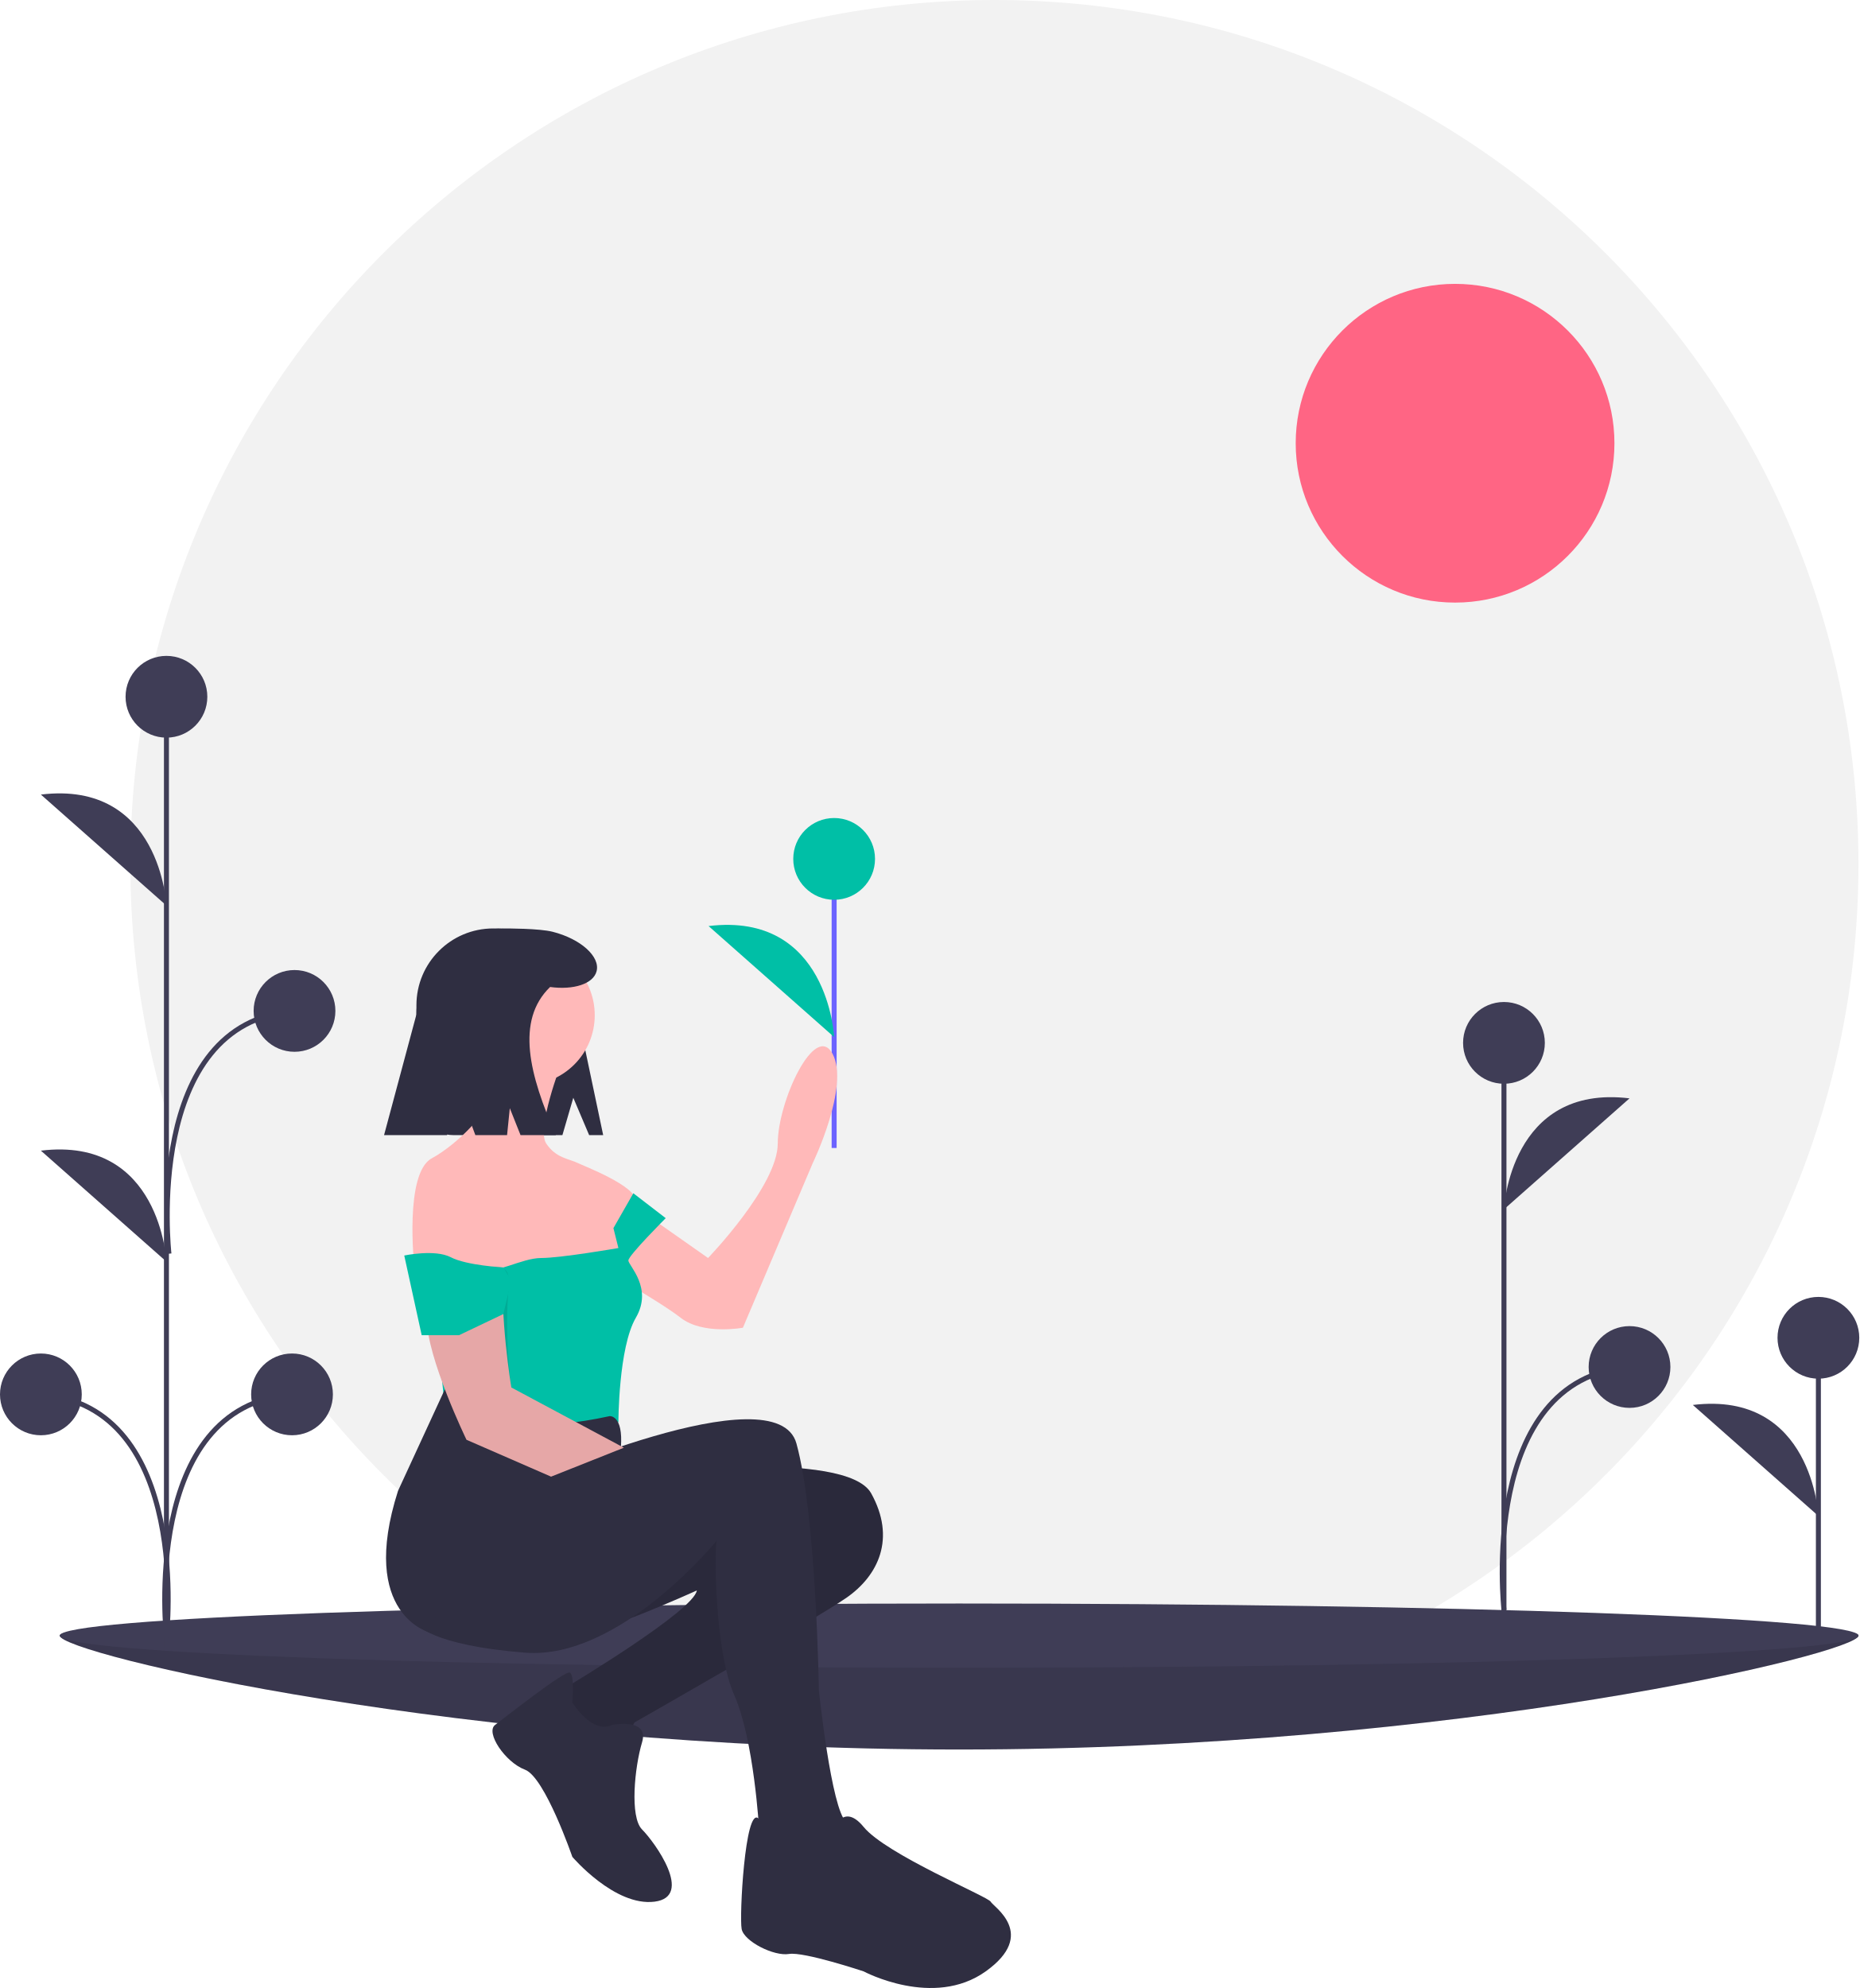
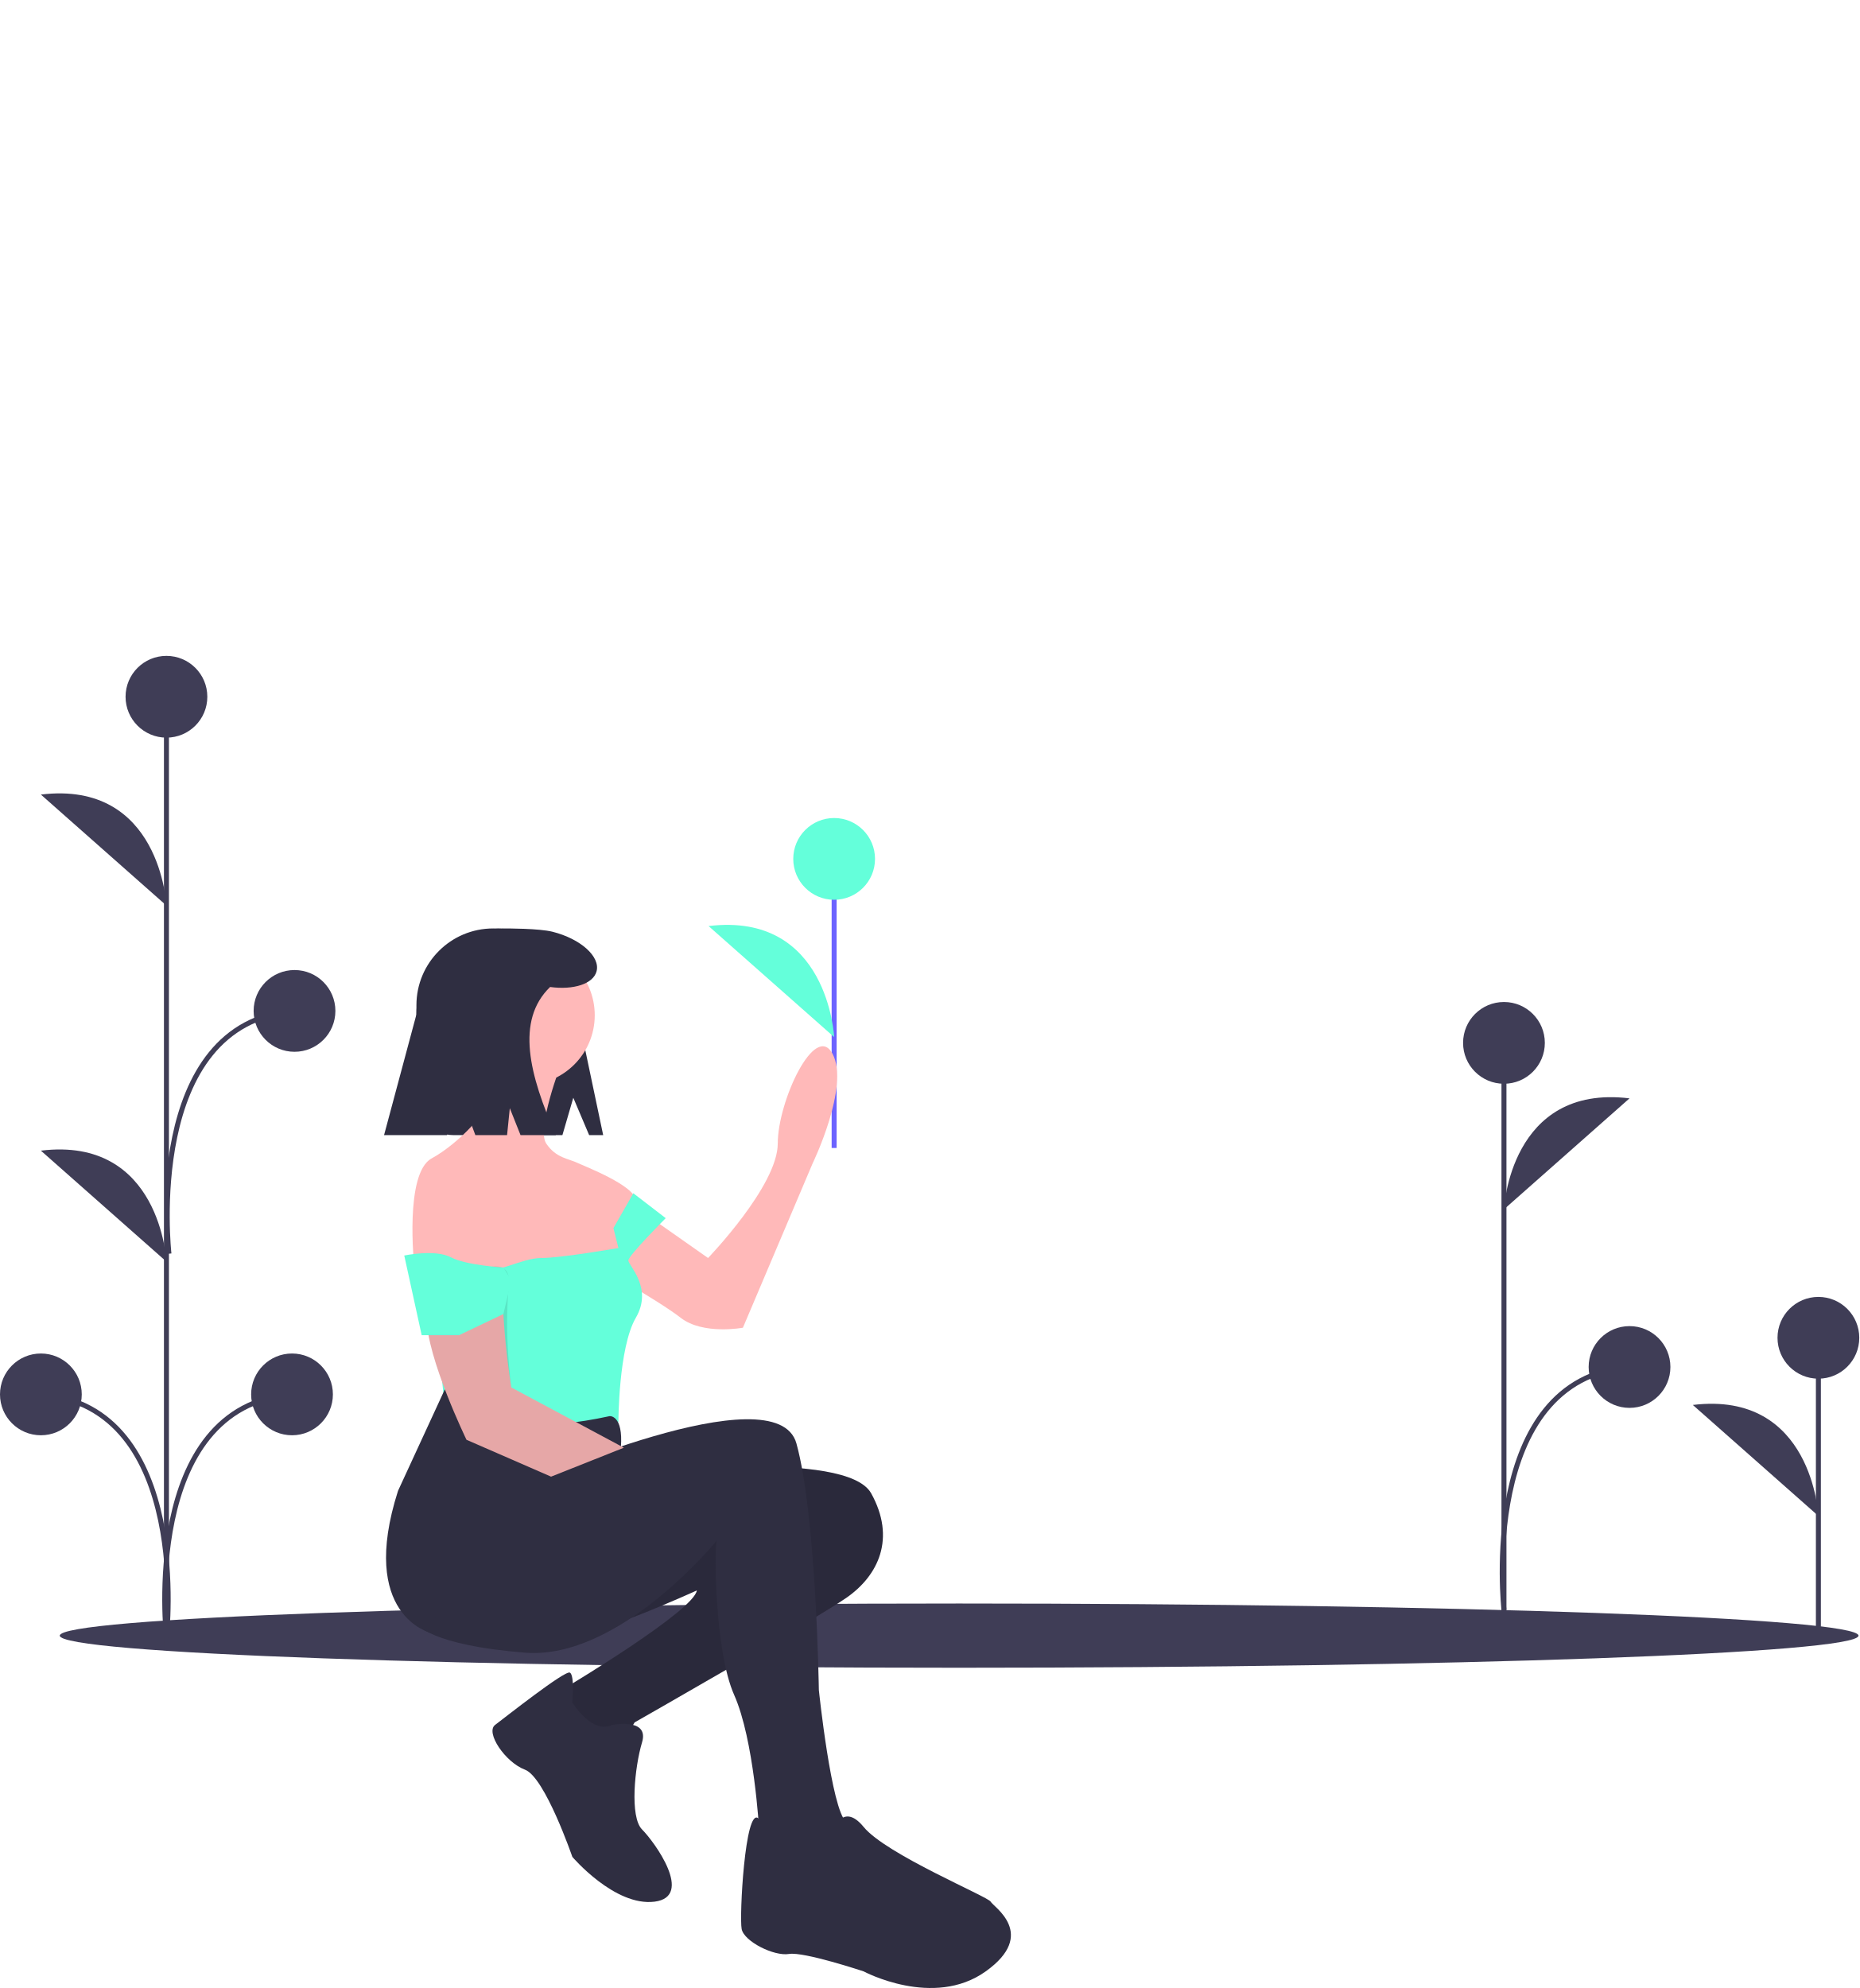
<svg xmlns="http://www.w3.org/2000/svg" data-name="Layer 1" width="746.669" height="798.377" viewBox="0 0 746.669 798.377" version="1.1" id="svg111">
-   <defs id="defs115" />
-   <circle cx="399.345" cy="347" r="347" fill="#f2f2f2" id="circle4" />
  <g id="f9f9bcf5-f65d-4586-b32b-ca2676d797c4" data-name="ground">
-     <path d="M973.025,707.678c0,7.124-161.706,45.734-361.18,45.734s-361.18-38.61-361.18-45.734S412.371,712.369,611.845,712.369,973.025,700.554,973.025,707.678Z" transform="translate(-226.6655 -50.81143)" fill="#3f3d56" id="path6" />
-     <path d="M973.025,707.678c0,7.124-161.706,45.734-361.18,45.734s-361.18-38.61-361.18-45.734S412.371,712.369,611.845,712.369,973.025,700.554,973.025,707.678Z" transform="translate(-226.6655 -50.81143)" opacity="0.1" id="path8" />
    <ellipse cx="385.18" cy="656.867" rx="361.18" ry="12.899" fill="#3f3d56" id="ellipse10" />
  </g>
  <line x1="730.252" y1="653.349" x2="730.252" y2="537.255" fill="#3f3d56" stroke="#3f3d56" stroke-miterlimit="10" stroke-width="2" id="line13" />
  <circle cx="730.252" cy="537.255" r="16.417" fill="#3f3d56" id="circle15" />
  <path d="M956.917,659.618s-2.345-50.443-50.424-44.58" transform="translate(-226.6655 -50.81143)" fill="#3f3d56" id="path17" />
  <line x1="66.842" y1="662.004" x2="66.842" y2="280" fill="#3f3d56" stroke="#3f3d56" stroke-miterlimit="10" stroke-width="2" id="line19" />
  <circle cx="66.842" cy="279.817" r="16.417" fill="#3f3d56" id="circle21" />
  <circle cx="16.417" cy="559.982" r="16.417" fill="#3f3d56" id="circle23" />
  <path d="M293.507,414.488s-2.345-50.443-50.424-44.58" transform="translate(-226.6655 -50.81143)" fill="#3f3d56" id="path25" />
  <path d="M293.507,557.488s-2.345-50.443-50.424-44.58" transform="translate(-226.6655 -50.81143)" fill="#3f3d56" id="path27" />
  <path d="M293.507,708.302s10.554-92.818-50.424-97.509" transform="translate(-226.6655 -50.81143)" fill="none" stroke="#3f3d56" stroke-miterlimit="10" stroke-width="2" id="path29" />
  <circle cx="117.273" cy="559.982" r="16.417" fill="#3f3d56" id="circle31" />
-   <path d="M293.514,708.302s-10.554-92.818,50.424-97.509" transform="translate(-226.6655 -50.81143)" fill="none" stroke="#3f3d56" stroke-miterlimit="10" stroke-width="2" id="path33" />
+   <path d="M293.514,708.302s-10.554-92.818,50.424-97.509" fill="none" stroke="#3f3d56" stroke-miterlimit="10" stroke-width="2" id="path33" transform="translate(-226.6655 -50.81143)" />
  <circle cx="118.273" cy="405.982" r="16.417" fill="#3f3d56" id="circle35" />
  <path d="M294.514,554.302s-10.554-92.818,50.424-97.509" transform="translate(-226.6655 -50.81143)" fill="none" stroke="#3f3d56" stroke-miterlimit="10" stroke-width="2" id="path37" />
  <line x1="603.978" y1="651.004" x2="603.978" y2="418.817" fill="#3f3d56" stroke="#3f3d56" stroke-miterlimit="10" stroke-width="2" id="line39" />
  <circle cx="603.978" cy="418.817" r="16.417" fill="#3f3d56" id="circle41" />
  <path d="M830.644,536.488s2.345-50.443,50.424-44.58" transform="translate(-226.6655 -50.81143)" fill="#3f3d56" id="path43" />
  <path d="M830.644,697.302s-10.554-92.818,50.424-97.509" transform="translate(-226.6655 -50.81143)" fill="none" stroke="#3f3d56" stroke-miterlimit="10" stroke-width="2" id="path45" />
  <circle cx="654.403" cy="548.982" r="16.417" fill="#3f3d56" id="circle47" />
-   <circle cx="584.345" cy="178" r="64" fill="#ff6584" id="circle49" />
  <line x1="334.982" y1="461.025" x2="334.982" y2="344.932" fill="none" stroke="#6c63ff" stroke-miterlimit="10" stroke-width="2" id="line73" />
-   <circle cx="334.982" cy="344.932" r="16.417" fill="#00bfa6" id="circle75" />
-   <path d="m 334.982,416.483 c 0,0 -2.345,-50.443 -50.424,-44.58" fill="#00bfa6" id="path77" />
-   <path d="M456.898,491.673l6.364,15h5.636l-8-38c0-24.391-11.772-45-36.163-45h-0a30.837,30.837,0,0,0-30.836,30.837V491.777a14.896,14.896,0,0,0,14.896,14.896h43.729Z" transform="translate(-226.6655 -50.81143)" fill="#2f2e41" id="path79" />
-   <path d="M483.511,642.522s83-10,93,8,3,33-10,42-85,50-85,50l-6,10-13-2-13-12,6-11s50-30,51-38c0,0-46,21-51,17s-61-23-52-34,32-27,32-27Z" transform="translate(-226.6655 -50.81143)" fill="#2f2e41" id="path81" />
-   <path d="M483.511,642.522s83-10,93,8,3,33-10,42-85,50-85,50l-6,10-13-2-13-12,6-11s50-30,51-38c0,0-46,21-51,17s-61-23-52-34,32-27,32-27Z" transform="translate(-226.6655 -50.81143)" opacity="0.1" id="path83" />
-   <path d="M472.511,743.522s15-3,12,7-5,30,0,35,21,27,5,29-33-18-33-18-11-32-19-35-16-15-12-18,28-22,30-21,1,12,1,12S464.511,747.522,472.511,743.522Z" transform="translate(-226.6655 -50.81143)" fill="#2f2e41" id="path85" />
-   <path d="M474.011,530.022l37,26s28-29,28-46,15-49,22-36-8,44-8,44l-28,66s-16,3-25-4-34-21-34-21Z" transform="translate(-226.6655 -50.81143)" fill="#ffb9b9" id="path87" />
+   <circle cx="334.982" cy="344.932" r="16.417" fill="#64FFDA" id="circle75" />
+   <path d="m 334.982,416.483 c 0,0 -2.345,-50.443 -50.424,-44.58" fill="#64FFDA" id="path77" />
+   <path d="M456.898,491.673l6.364,15h5.636l-8-38c0-24.391-11.772-45-36.163-45h-0a30.837,30.837,0,0,0-30.836,30.837V491.777a14.896,14.896,0,0,0,14.896,14.896h43.729Z" fill="#2f2e41" id="path79" transform="translate(-226.6655 -50.81143)" />
+   <path d="M483.511,642.522s83-10,93,8,3,33-10,42-85,50-85,50l-6,10-13-2-13-12,6-11s50-30,51-38c0,0-46,21-51,17s-61-23-52-34,32-27,32-27Z" fill="#2f2e41" id="path81" transform="translate(-226.6655 -50.81143)" />
+   <path d="M483.511,642.522s83-10,93,8,3,33-10,42-85,50-85,50l-6,10-13-2-13-12,6-11s50-30,51-38c0,0-46,21-51,17s-61-23-52-34,32-27,32-27Z" opacity="0.1" id="path83" transform="translate(-226.6655 -50.81143)" />
+   <path d="M472.511,743.522s15-3,12,7-5,30,0,35,21,27,5,29-33-18-33-18-11-32-19-35-16-15-12-18,28-22,30-21,1,12,1,12S464.511,747.522,472.511,743.522Z" fill="#2f2e41" id="path85" transform="translate(-226.6655 -50.81143)" />
+   <path d="M474.011,530.022l37,26s28-29,28-46,15-49,22-36-8,44-8,44l-28,66s-16,3-25-4-34-21-34-21Z" fill="#ffb9b9" id="path87" transform="translate(-226.6655 -50.81143)" />
  <circle cx="210.845" cy="407.71" fill="#ffb9b9" id="circle89" r="28" />
-   <path d="M452.011,478.022s-10,26-6,32,9,6,13,8c2,1,23,9,23,15a23.864,23.864,0,0,1-3,11l-3,17-25,16-33-4-25-14s-4-37,7-43,24-20,23-25-2-17-2-17Z" transform="translate(-226.6655 -50.81143)" fill="#ffb9b9" id="path91" />
-   <path d="M494.011,540.022s-15,15-15,17,10,11,3,23-7,42-7,42l-24,5-45-4-7-69s18,3,22,6,15-4,23-4,31-4,31-4l-2-8,8-14Z" transform="translate(-226.6655 -50.81143)" fill="#00bfa6" id="path93" />
-   <path d="M497.511,646.522" transform="translate(-226.6655 -50.81143)" fill="none" stroke="#ffb9b9" stroke-miterlimit="10" id="path95" />
-   <path d="M437.511,646.522s101-45,109-16,9,99,9,99,5,48,11,53,0,20,0,20l-15,5-14-6-6-16s-2-36-10-54-8-60-7-62c0,0-39,48-77,45s-43.5-11.5-43.5-11.5S412.511,646.522,437.511,646.522Z" transform="translate(-226.6655 -50.81143)" fill="#2f2e41" id="path97" />
-   <path d="M560.511,787.522s4-14,13-3,50,28,51,30,19,13-2,28-49,0-49,0-24-8-30-7-18-5-19-10,1.362-48.956,6.681-44.478,11.319,16.478,11.319,16.478S562.511,802.522,560.511,787.522Z" transform="translate(-226.6655 -50.81143)" fill="#2f2e41" id="path99" />
-   <path d="M471.511,619.522s5.5-.5,4.5,12.5c0,0-34.5,10.5-40.5,19.5s-32,36-36,55c0,0-29-7-13-57l18.812-40.786S416.511,631.522,471.511,619.522Z" transform="translate(-226.6655 -50.81143)" fill="#2f2e41" id="path101" />
-   <path d="M447.973,643.826,414.011,629.022s-16-33-16-49a246.603,246.603,0,0,0-2.125-27.522A35.528,35.528,0,0,1,407.452,521.356c3.531-3.088,7.496-5.334,11.559-5.334,0,0,12,22,10,42s3,50,3,50l45.186,24.184" transform="translate(-226.6655 -50.81143)" fill="#ffb9b9" id="path103" />
-   <path d="M447.973,643.826,414.011,629.022s-16-33-16-49c0-8.334,35-33,33-13s1,41,1,41l45.186,24.184" transform="translate(-226.6655 -50.81143)" opacity="0.1" id="path105" />
-   <path d="M432.011,565.022l-3.188,13.5-17.812,8.5h-15l-7-32s12.359-2.614,18.68.693,21.163,4.098,21.163,4.098Z" transform="translate(-226.6655 -50.81143)" fill="#00bfa6" id="path107" />
+   <path d="M452.011,478.022s-10,26-6,32,9,6,13,8c2,1,23,9,23,15a23.864,23.864,0,0,1-3,11l-3,17-25,16-33-4-25-14s-4-37,7-43,24-20,23-25-2-17-2-17Z" fill="#ffb9b9" id="path91" transform="translate(-226.6655 -50.81143)" />
+   <path d="M494.011,540.022s-15,15-15,17,10,11,3,23-7,42-7,42l-24,5-45-4-7-69s18,3,22,6,15-4,23-4,31-4,31-4l-2-8,8-14Z" fill="#64FFDA" id="path93" transform="translate(-226.6655 -50.81143)" />
+   <path d="M497.511,646.522" fill="none" stroke="#ffb9b9" stroke-miterlimit="10" id="path95" transform="translate(-226.6655 -50.81143)" />
+   <path d="M437.511,646.522s101-45,109-16,9,99,9,99,5,48,11,53,0,20,0,20l-15,5-14-6-6-16s-2-36-10-54-8-60-7-62c0,0-39,48-77,45s-43.5-11.5-43.5-11.5S412.511,646.522,437.511,646.522Z" fill="#2f2e41" id="path97" transform="translate(-226.6655 -50.81143)" />
+   <path d="M560.511,787.522s4-14,13-3,50,28,51,30,19,13-2,28-49,0-49,0-24-8-30-7-18-5-19-10,1.362-48.956,6.681-44.478,11.319,16.478,11.319,16.478S562.511,802.522,560.511,787.522Z" fill="#2f2e41" id="path99" transform="translate(-226.6655 -50.81143)" />
+   <path d="M471.511,619.522s5.5-.5,4.5,12.5c0,0-34.5,10.5-40.5,19.5s-32,36-36,55c0,0-29-7-13-57l18.812-40.786S416.511,631.522,471.511,619.522Z" fill="#2f2e41" id="path101" transform="translate(-226.6655 -50.81143)" />
+   <path d="M447.973,643.826,414.011,629.022s-16-33-16-49a246.603,246.603,0,0,0-2.125-27.522A35.528,35.528,0,0,1,407.452,521.356c3.531-3.088,7.496-5.334,11.559-5.334,0,0,12,22,10,42s3,50,3,50l45.186,24.184" fill="#ffb9b9" id="path103" transform="translate(-226.6655 -50.81143)" />
+   <path d="M447.973,643.826,414.011,629.022s-16-33-16-49c0-8.334,35-33,33-13s1,41,1,41l45.186,24.184" opacity="0.1" id="path105" transform="translate(-226.6655 -50.81143)" />
+   <path d="M432.011,565.022l-3.188,13.5-17.812,8.5h-15l-7-32s12.359-2.614,18.68.693,21.163,4.098,21.163,4.098Z" fill="#64FFDA" id="path107" transform="translate(-226.6655 -50.81143)" />
  <path d="M448.601,425.01c-5.425-1.375-18.289-1.337-20.171-1.337a34.531,34.531,0,0,0-34.531,34.531l-13,48.469h25.304l4.696-18,6.667,18h12.738l1.095-10.817,4.311,10.817h14.189c-10.626-24.044-16.279-45.961-2.318-59.488,9.427,1.284,17.379-1.241,18.674-6.352C467.747,434.944,459.843,427.86,448.601,425.01Z" fill="#2f2e41" id="path109" transform="translate(-226.6655 -50.81143)" />
</svg>
